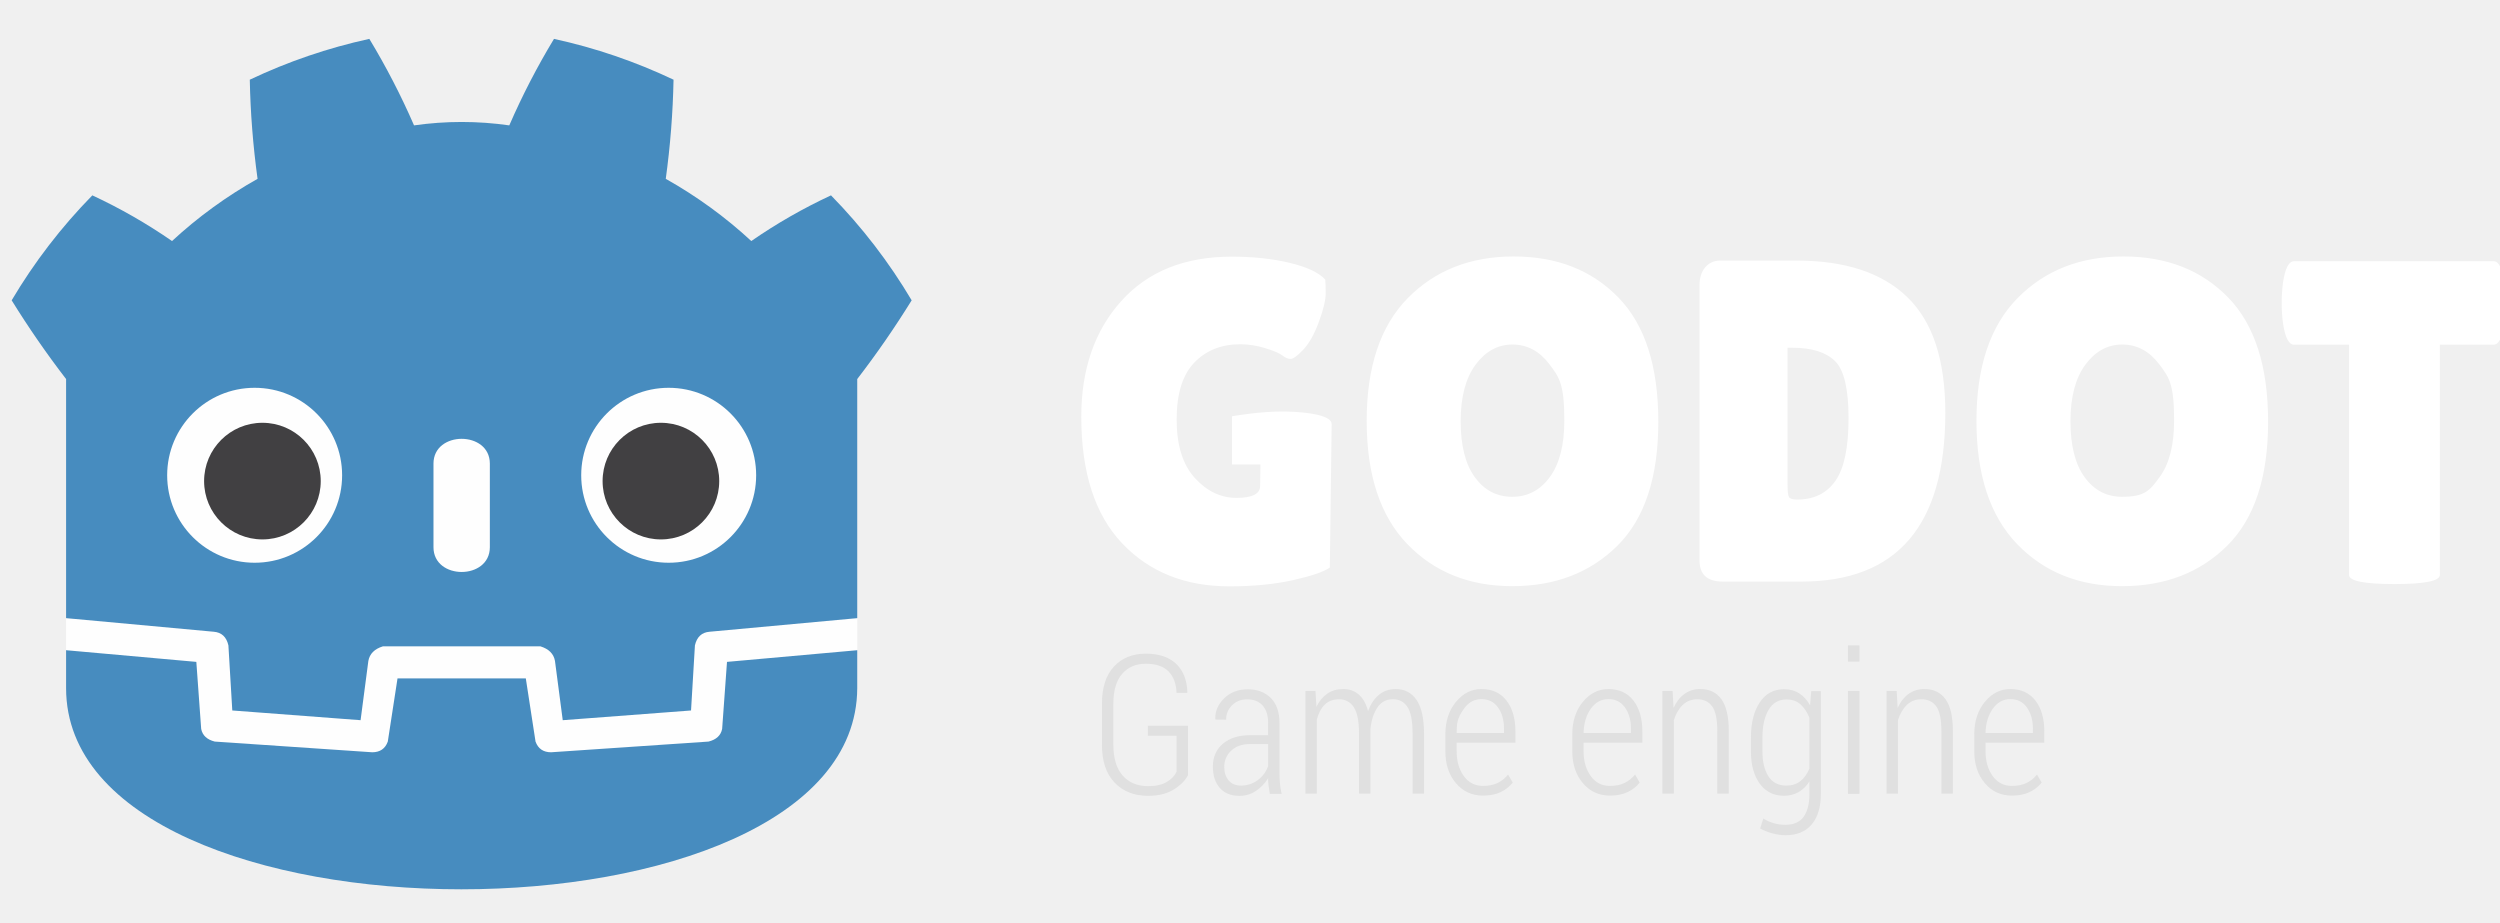
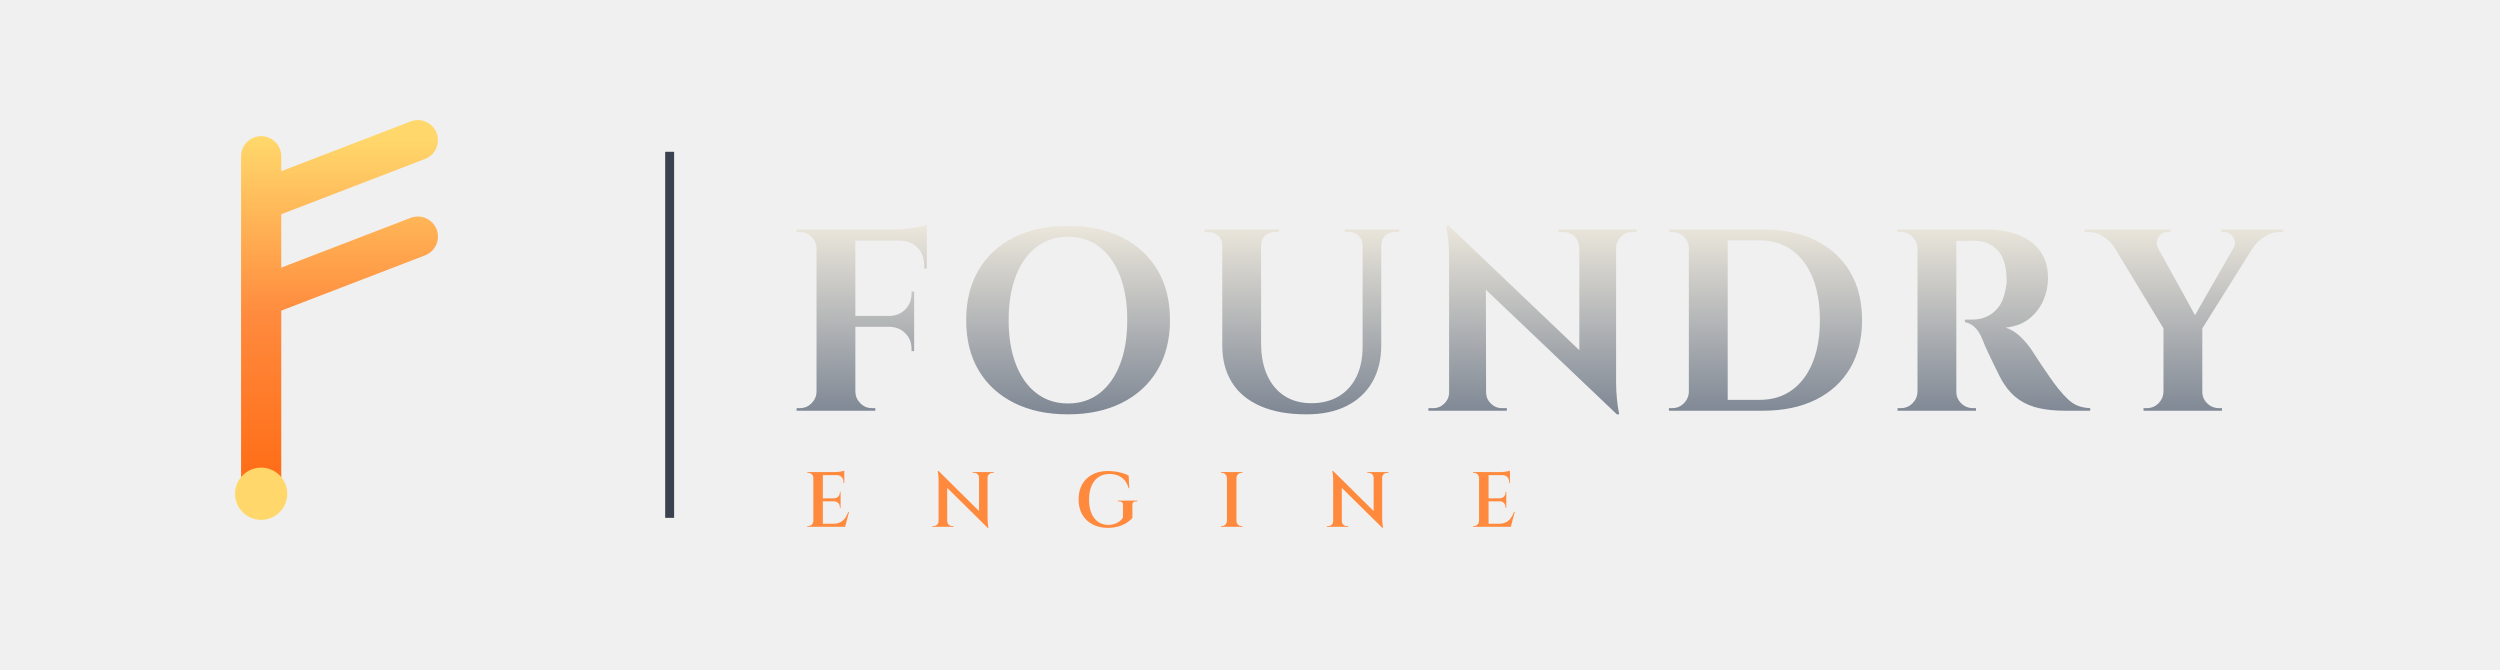
- <svg xmlns="http://www.w3.org/2000/svg" width="187" height="69">
-   <path fill="#fff" d="M96.116 30.781c-1.847-.029-3.96.356-3.96.356v3.605h2.125l-.024 1.606q0 .893-1.767.894-1.767-.001-3.12-1.493-1.358-1.495-1.356-4.372 0-2.884 1.32-4.255 1.32-1.372 3.448-1.372a6.3 6.3 0 0 1 1.852.292q.96.291 1.287.546c.217.176.422.258.618.258q.29.002.94-.685.654-.687 1.169-2.074c.342-.929.514-1.64.514-2.145 0-.501-.011-.847-.034-1.029q-.72-.788-2.66-1.252-1.936-.464-4.338-.463-5.282 0-8.265 3.327-2.986 3.328-2.985 8.644 0 6.244 3.051 9.467 3.055 3.224 8.028 3.223 2.674 0 4.75-.463 2.075-.462 2.762-.943l.137-10.734c0-.623-1.646-.906-3.492-.938m17.018-5.01q-1.645 0-2.762 1.509-1.114 1.509-1.114 4.234 0 2.73 1.064 4.186 1.063 1.46 2.795 1.46t2.812-1.478q1.081-1.473 1.082-4.218c.001-2.745-.373-3.237-1.116-4.22q-1.114-1.473-2.761-1.473m-.017 18.074q-4.819 0-7.856-3.153-3.033-3.156-3.033-9.21 0-6.056 3.068-9.178 3.07-3.12 7.924-3.12 4.854-.002 7.837 3.072c1.991 2.045 2.985 5.146 2.985 9.294q0 6.224-3.053 9.263-3.053 3.032-7.872 3.032M133.71 26.01v10.26q0 .717.104.907.103.189.616.189 1.888 0 2.865-1.408.978-1.404.976-4.68-.001-3.278-1.01-4.27-1.013-.996-3.208-.998zm-6.585 15.917V21.348q-.001-.858.43-1.359.427-.496 1.114-.497h5.728q5.454.001 8.281 2.747 2.832 2.742 2.832 8.642 0 12.622-10.772 12.622h-5.864q-1.749.001-1.75-1.577m31.623-16.155q-1.648 0-2.763 1.509-1.113 1.509-1.113 4.234 0 2.73 1.063 4.186 1.062 1.46 2.795 1.46c1.733 0 2.093-.492 2.813-1.478q1.08-1.473 1.081-4.218c.001-2.745-.372-3.237-1.115-4.22q-1.114-1.473-2.761-1.473m-.018 18.074q-4.819 0-7.854-3.153-3.036-3.156-3.036-9.21 0-6.056 3.069-9.178 3.07-3.12 7.925-3.12 4.853-.002 7.837 3.072c1.99 2.045 2.984 5.146 2.984 9.294q0 6.224-3.053 9.263-3.053 3.032-7.872 3.032m23.773-.842c0 .454-1.13.685-3.395.685q-3.396-.001-3.397-.685v-17.22h-4.115q-.584.001-.823-1.58a11 11 0 0 1-.101-1.542q-.001-.787.1-1.543c.16-1.05.435-1.58.824-1.58h14.92q.584.002.825 1.58a11.6 11.6 0 0 1 0 3.086q-.242 1.58-.824 1.579h-4.014z" />
-   <path fill="#e0e0e0" d="M88.866 57.973q-.284.585-1.048 1.069-.764.486-1.942.486-1.554.002-2.503-.987-.946-.983-.947-2.833v-3.073q0-1.808.895-2.776c.596-.64 1.395-.966 2.392-.966q1.462.002 2.265.764.8.765.837 2.128l-.013.04h-.796q-.041-1.042-.61-1.612-.568-.565-1.683-.566-1.128 0-1.782.765-.652.762-.651 2.215v3.091q0 1.507.702 2.3.701.785 1.894.785.873.001 1.398-.313.526-.312.732-.763v-2.692h-2.144v-.748h3.004zm3.95.789q.708.001 1.26-.406.55-.41.777-1.04v-1.661H93.49q-.87 0-1.393.493a1.6 1.6 0 0 0-.522 1.22q0 .616.327 1.006.327.389.915.388m2.165.62a20 20 0 0 1-.097-.652 4 4 0 0 1-.03-.518 3 3 0 0 1-.906.945q-.555.374-1.238.373-.952 0-1.47-.591-.517-.594-.518-1.603 0-1.07.751-1.707.753-.636 2.038-.636h1.342v-.943q-.001-.815-.41-1.28-.415-.457-1.152-.459-.687 0-1.133.441a1.46 1.46 0 0 0-.442 1.078l-.797-.007-.014-.042q-.033-.865.659-1.544.69-.678 1.77-.677 1.064 0 1.719.646.65.653.651 1.86v3.767q0 .412.037.795a5 5 0 0 0 .127.753zm3.415-7.698.072 1.191a2.46 2.46 0 0 1 .808-.989q.505-.345 1.186-.345.697 0 1.17.408.475.408.697 1.237.284-.766.805-1.207.524-.438 1.259-.438 1.01 0 1.566.818.557.819.557 2.518v4.485h-.857v-4.5q-.001-1.413-.384-1.987-.383-.573-1.093-.574-.745-.002-1.165.637-.417.639-.511 1.605v4.82h-.853v-4.497q0-1.381-.393-1.97a1.25 1.25 0 0 0-1.096-.59q-.674.001-1.083.409t-.585 1.119v5.528h-.853v-7.679zm12.414.61q-.801 0-1.317.73c-.516.73-.522 1.089-.536 1.805h3.542v-.328q0-.952-.446-1.58-.449-.628-1.243-.627m.12 7.218q-1.24 0-2.03-.933-.787-.931-.787-2.382V54.92q0-1.454.79-2.42.792-.96 1.907-.959 1.206 0 1.872.858.67.86.67 2.31v.842h-4.395v.639q0 1.115.532 1.856.534.741 1.442.74.631 0 1.09-.22a2.25 2.25 0 0 0 .783-.632l.349.604a2.5 2.5 0 0 1-.9.708q-.548.264-1.322.265m9.375-7.218q-.804 0-1.32.73-.512.73-.535 1.805h3.543V54.5q0-.952-.447-1.58-.446-.629-1.241-.627m.12 7.218q-1.243 0-2.03-.933-.79-.932-.79-2.382V54.92q.001-1.454.79-2.42.794-.96 1.91-.959 1.205 0 1.872.858.668.86.668 2.31v.842h-4.395v.639q0 1.115.535 1.856.53.741 1.44.74.632 0 1.088-.22a2.3 2.3 0 0 0 .787-.632l.347.604a2.5 2.5 0 0 1-.9.708q-.548.264-1.322.265m4.684-7.828.07 1.269q.306-.677.814-1.044a1.97 1.97 0 0 1 1.19-.368q1.028 0 1.576.763.552.764.551 2.374v4.684h-.858v-4.677q0-1.314-.384-1.845-.382-.534-1.113-.533-.655-.001-1.095.43-.441.426-.66 1.144v5.481h-.852v-7.678zm6.72 4.523q0 1.17.447 1.86.445.697 1.348.696.617.001 1.044-.335.424-.338.673-.935V53.69q-.24-.614-.655-.994-.415-.376-1.047-.377-.902 0-1.355.786-.456.79-.455 2.053zm-.86-1.05q0-1.631.66-2.62.659-.984 1.825-.984c.43 0 .81.105 1.132.316.324.207.592.51.807.895l.083-1.068h.723v7.686q0 1.475-.686 2.286c-.46.537-1.111.81-1.953.81q-.454-.001-.976-.14a4 4 0 0 1-.927-.365l.236-.748a2.9 2.9 0 0 0 .774.347 3 3 0 0 0 .879.124q.916 0 1.355-.587.44-.592.44-1.727v-.93a2.3 2.3 0 0 1-.802.795 2.15 2.15 0 0 1-1.1.276q-1.157 0-1.813-.906-.657-.905-.658-2.41zm8.12 4.226h-.862v-7.7h.862zm0-9.892h-.862v-1.213h.862zm2.782 2.193.07 1.269q.307-.677.813-1.044a2 2 0 0 1 1.19-.368q1.03 0 1.58.763.55.764.549 2.374v4.684h-.858v-4.677q0-1.314-.384-1.845-.383-.534-1.114-.533-.654-.001-1.093.43-.441.426-.66 1.144v5.481h-.853v-7.678zm8.499.61q-.804 0-1.317.73-.514.73-.537 1.805h3.543V54.5q0-.952-.446-1.58-.447-.629-1.243-.627m.122 7.218q-1.245 0-2.03-.933-.789-.932-.788-2.382V54.92q0-1.454.79-2.42.792-.96 1.906-.959 1.207 0 1.875.858.666.86.667 2.31v.842h-4.396v.639q.002 1.115.534 1.856.531.741 1.442.74.63 0 1.087-.22a2.25 2.25 0 0 0 .787-.632l.348.604a2.5 2.5 0 0 1-.9.708q-.548.264-1.322.265" />
-   <g fill="#fefefe" transform="translate(-2.69 -2.69)scale(.0727)">
-     <path d="M105 673v33q407 354 814 0v-33z" />
-     <path fill="#478cbf" d="m105 673 152 14q12 1 15 14l4 67 132 10 8-61q2-11 15-15h162q13 4 15 15l8 61 132-10 4-67q3-13 15-14l152-14V427q30-39 56-81-35-59-83-108-43 20-82 47-40-37-88-64 7-51 8-102-59-28-123-42-26 43-46 89-49-7-98 0-20-46-46-89-64 14-123 42 1 51 8 102-48 27-88 64-39-27-82-47-48 49-83 108 26 42 56 81zm0 33v39c0 276 813 276 814 0v-39l-134 12-5 69q-2 10-14 13l-162 11q-12 0-16-11l-10-65H446l-10 65q-4 11-16 11l-162-11q-12-3-14-13l-5-69z" />
-     <path d="M483 600c0 34 58 34 58 0v-86c0-34-58-34-58 0z" />
-     <circle cx="725" cy="526" r="90" />
-     <circle cx="299" cy="526" r="90" />
+ <svg xmlns="http://www.w3.org/2000/svg" aria-label="Foundry Engine" viewBox="0 0 560 150">
+   <defs>
+     <linearGradient id="a" x1="0" x2="0" y1="0" y2="1">
+       <stop offset="0" stop-color="#ffd76b" />
+       <stop offset=".5" stop-color="#ff8a3d" />
+       <stop offset="1" stop-color="#ff6a13" />
+     </linearGradient>
+     <linearGradient id="b" x1="0" x2="0" y1="0" y2="1">
+       <stop offset="0" stop-color="#ece7dc" />
+       <stop offset="1" stop-color="#7e8794" />
+     </linearGradient>
+   </defs>
+   <g transform="matrix(.9 0 0 .9 18 17)">
+     <path fill="none" stroke="url(#a)" stroke-linecap="round" stroke-linejoin="round" stroke-width="10" d="M45 20 45 104M45 31 84 16M45 55 84 40" />
+     <circle cx="45" cy="104" r="6.5" fill="#ffd76b" />
  </g>
-   <g fill="#414042" transform="translate(-2.69 -2.69)scale(.0727)">
-     <circle cx="307" cy="532" r="60" />
-     <circle cx="717" cy="532" r="60" />
-   </g>
+   <path stroke="#3a4250" stroke-width="2" d="M150 34 150 116" />
+   <path fill="url(#b)" d="M 11.9 -70 L 26.9 -70 L 26.9 0 L 11.9 0 L 11.9 -70 M 26.6 -36.6 L 49.6 -36.6 L 49.6 -32.4 L 26.6 -32.4 L 26.6 -36.6 M 26.6 -70 L 54.5 -70 L 54.5 -65.7 L 26.6 -65.7 L 26.6 -70 M 40.1 -32.6 L 49.6 -32.6 L 49.6 -23 L 48.6 -23 L 48.6 -23.8 Q 48.6 -27.5 46.2 -29.9 Q 43.8 -32.3 40.1 -32.4 L 40.1 -32.4 L 40.1 -32.6 M 48.6 -46 L 49.6 -46 L 49.6 -36.4 L 40.1 -36.4 L 40.1 -36.6 Q 43.8 -36.7 46.2 -39.15 Q 48.6 -41.6 48.6 -45.3 L 48.6 -45.3 L 48.6 -46 M 43.7 -66 L 54.5 -66 L 54.5 -54.9 L 53.5 -54.9 L 53.5 -55.9 Q 53.5 -60.4 50.85 -63.05 Q 48.2 -65.7 43.7 -65.7 L 43.7 -65.7 L 43.7 -66 M 54.5 -71.8 L 54.5 -71.8 L 54.5 -68.9 L 42.3 -70 Q 44.5 -70 46.95 -70.3 Q 49.4 -70.6 51.5 -71 Q 53.6 -71.4 54.5 -71.8 M 11.9 -7.3 L 12.2 -7.3 L 12.2 0 L 4.2 0 L 4.2 -1 Q 4.2 -1 4.85 -1 Q 5.5 -1 5.5 -1 L 5.5 -1 Q 8.1 -1 9.95 -2.85 Q 11.8 -4.7 11.9 -7.3 L 11.9 -7.3 M 12.2 -70 L 12.2 -62.7 L 11.9 -62.7 Q 11.8 -65.3 9.95 -67.15 Q 8.1 -69 5.5 -69 L 5.5 -69 Q 5.5 -69 4.85 -69 Q 4.2 -69 4.2 -69 L 4.2 -69 L 4.2 -70 L 12.2 -70 M 26.6 0 L 26.6 -7.3 L 26.9 -7.3 Q 27 -4.7 28.85 -2.85 Q 30.7 -1 33.3 -1 L 33.3 -1 Q 33.3 -1 33.9 -1 Q 34.5 -1 34.6 -1 L 34.6 -1 L 34.6 0 L 26.6 0 M 109 -71.4 L 109 -71.4 Q 121 -71.4 129.85 -66.95 Q 138.7 -62.5 143.55 -54.4 Q 148.4 -46.3 148.4 -35 L 148.4 -35 Q 148.4 -23.8 143.55 -15.65 Q 138.7 -7.5 129.85 -3.05 Q 121 1.4 109 1.4 L 109 1.4 Q 97 1.4 88.15 -3.05 Q 79.3 -7.5 74.5 -15.6 Q 69.7 -23.7 69.7 -35 L 69.7 -35 Q 69.7 -46.2 74.5 -54.35 Q 79.3 -62.5 88.15 -66.95 Q 97 -71.4 109 -71.4 M 109 -2.8 L 109 -2.8 Q 116.1 -2.8 121.2 -6.75 Q 126.3 -10.7 129.1 -17.9 Q 131.9 -25.1 131.9 -35 L 131.9 -35 Q 131.9 -44.9 129.1 -52.1 Q 126.3 -59.3 121.2 -63.25 Q 116.1 -67.2 109 -67.2 L 109 -67.2 Q 102 -67.2 96.85 -63.25 Q 91.7 -59.3 88.9 -52.1 Q 86.1 -44.9 86.1 -35 L 86.1 -35 Q 86.1 -25.1 88.9 -17.9 Q 91.7 -10.7 96.85 -6.75 Q 102 -2.8 109 -2.8 M 168.6 -70 L 183.6 -70 L 183.6 -26 Q 183.6 -18.9 185.95 -13.7 Q 188.3 -8.5 192.65 -5.7 Q 197 -2.9 203 -2.9 L 203 -2.9 Q 209.1 -2.9 213.55 -5.55 Q 218 -8.2 220.4 -13.1 Q 222.8 -18 222.8 -24.7 L 222.8 -24.7 L 222.8 -70 L 230 -70 L 230 -25.3 Q 230 -17.1 226.55 -11.1 Q 223.1 -5.1 216.65 -1.85 Q 210.2 1.4 201.1 1.4 L 201.1 1.4 Q 190.5 1.4 183.2 -1.85 Q 175.9 -5.1 172.25 -11.05 Q 168.6 -17 168.6 -25.2 L 168.6 -25.2 L 168.6 -70 M 161.7 -70 L 168.9 -70 L 168.9 -64 L 168.6 -64 Q 168.6 -66.2 167.05 -67.6 Q 165.5 -69 163.3 -69 L 163.3 -69 Q 163.3 -69 162.5 -69 Q 161.7 -69 161.7 -69 L 161.7 -69 L 161.7 -70 M 183.4 -70 L 190.5 -70 L 190.5 -69 Q 190.5 -69 189.7 -69 Q 188.9 -69 188.9 -69 L 188.9 -69 Q 186.7 -69 185.15 -67.6 Q 183.6 -66.2 183.6 -64 L 183.6 -64 L 183.4 -64 L 183.4 -70 M 215.9 -70 L 223.1 -70 L 223.1 -64 L 222.8 -64 Q 222.8 -66.2 221.25 -67.6 Q 219.7 -69 217.5 -69 L 217.5 -69 Q 217.5 -69 216.7 -69 Q 215.9 -69 215.9 -69 L 215.9 -69 L 215.9 -70 M 229.8 -70 L 236.9 -70 L 236.9 -69 Q 236.9 -69 236.1 -69 Q 235.3 -69 235.3 -69 L 235.3 -69 Q 233.1 -69 231.55 -67.6 Q 230 -66.2 230 -64 L 230 -64 L 229.8 -64 L 229.8 -70 M 257.2 -59.3 L 256 -71.5 L 319.8 -10.7 L 321 1.4 L 257.2 -59.3 M 256.2 -7.1 L 256.5 -7.1 L 256.5 0 L 248.2 0 L 248.2 -1 Q 248.2 -1 249.1 -1 Q 250 -1 250.1 -1 L 250.1 -1 Q 252.6 -1 254.4 -2.8 Q 256.2 -4.6 256.2 -7.1 L 256.2 -7.1 M 270.2 -7.1 L 270.5 -7.1 Q 270.5 -4.6 272.3 -2.8 Q 274.1 -1 276.6 -1 L 276.6 -1 Q 276.7 -1 277.6 -1 Q 278.5 -1 278.5 -1 L 278.5 -1 L 278.5 0 L 270.2 0 L 270.2 -7.1 M 255 -71.5 L 256 -71.5 L 270.4 -56.2 L 270.5 0 L 256.2 0 L 256.2 -59 Q 256.2 -64.6 255.6 -68.05 Q 255 -71.5 255 -71.5 L 255 -71.5 M 306.5 -70 L 320.7 -70 L 320.7 -11.4 Q 320.7 -7.7 321 -4.75 Q 321.3 -1.8 321.6 -0.2 Q 321.9 1.4 321.9 1.4 L 321.9 1.4 L 321 1.4 L 306.5 -14.8 L 306.5 -70 M 320.4 -70 L 328.7 -70 L 328.7 -69 Q 328.7 -69 327.8 -69 Q 326.9 -69 326.9 -69 L 326.9 -69 Q 324.4 -69 322.6 -67.25 Q 320.8 -65.5 320.7 -62.9 L 320.7 -62.9 L 320.4 -62.9 L 320.4 -70 M 298.4 -69 L 298.4 -70 L 306.7 -70 L 306.7 -62.9 L 306.5 -62.9 Q 306.4 -65.5 304.65 -67.25 Q 302.9 -69 300.3 -69 L 300.3 -69 Q 300.3 -69 299.4 -69 Q 298.5 -69 298.4 -69 L 298.4 -69 M 352.5 -70 L 377.4 -70 Q 389.2 -70 397.8 -65.75 Q 406.4 -61.5 411.05 -53.65 Q 415.7 -45.8 415.7 -35 L 415.7 -35 Q 415.7 -24.2 411.05 -16.35 Q 406.4 -8.5 397.8 -4.25 Q 389.2 0 377.4 0 L 377.4 0 L 353.6 0 L 353.5 -4.2 Q 356.4 -4.2 359.55 -4.2 Q 362.7 -4.2 365.7 -4.2 Q 368.7 -4.2 371.05 -4.2 Q 373.4 -4.2 374.8 -4.2 Q 376.2 -4.2 376.2 -4.2 L 376.2 -4.2 Q 383.4 -4.2 388.6 -7.95 Q 393.8 -11.7 396.6 -18.6 Q 399.4 -25.5 399.4 -35 L 399.4 -35 Q 399.4 -44.5 396.6 -51.4 Q 393.8 -58.3 388.6 -62.05 Q 383.4 -65.8 376.2 -65.8 L 376.2 -65.8 Q 376.2 -65.8 374.75 -65.8 Q 373.3 -65.8 370.8 -65.8 Q 368.3 -65.8 365.2 -65.8 Q 362.1 -65.8 358.8 -65.8 Q 355.5 -65.8 352.5 -65.8 L 352.5 -65.8 L 352.5 -70 M 348.8 -70 L 363.8 -70 L 363.8 0 L 348.8 0 L 348.8 -70 M 348.8 -7.3 L 349.1 -7.3 L 349.1 0 L 341.1 0 L 341.1 -1 Q 341.1 -1 341.75 -1 Q 342.4 -1 342.4 -1 L 342.4 -1 Q 345 -1 346.85 -2.85 Q 348.7 -4.7 348.8 -7.3 L 348.8 -7.3 M 349.1 -70 L 349.1 -62.7 L 348.8 -62.7 Q 348.8 -65.3 346.9 -67.15 Q 345 -69 342.4 -69 L 342.4 -69 Q 342.4 -69 341.8 -69 Q 341.2 -69 341.2 -69 L 341.2 -69 L 341.1 -70 L 349.1 -70 M 450.8 -70 L 450.8 -70 L 463.7 -70 Q 468.2 -70 472.5 -69 Q 476.8 -68 480.15 -65.8 Q 483.5 -63.6 485.5 -60 Q 487.5 -56.4 487.5 -51.1 L 487.5 -51.1 Q 487.5 -46.9 485.75 -42.75 Q 484 -38.6 480.4 -35.65 Q 476.8 -32.7 471.1 -32.1 L 471.1 -32.1 Q 474.3 -31.1 476.95 -28.5 Q 479.6 -25.9 481.3 -23.3 L 481.3 -23.3 Q 481.4 -23.1 482.45 -21.5 Q 483.5 -19.9 485.05 -17.55 Q 486.6 -15.2 488.3 -12.8 Q 490 -10.4 491.4 -8.6 L 491.4 -8.6 Q 493.6 -5.9 495.4 -4.25 Q 497.2 -2.6 499.2 -1.85 Q 501.2 -1.1 503.8 -1 L 503.8 -1 L 503.8 0 L 494 0 Q 488.6 0 484.2 -0.95 Q 479.8 -1.9 476.4 -4.2 Q 473 -6.5 470.5 -10.4 L 470.5 -10.4 Q 469.7 -11.6 468.75 -13.45 Q 467.8 -15.3 466.8 -17.4 Q 465.8 -19.5 464.85 -21.45 Q 463.9 -23.4 463.2 -25 Q 462.5 -26.6 462.2 -27.5 L 462.2 -27.5 Q 460.9 -30.7 459.15 -32.3 Q 457.4 -33.9 455.4 -34.2 L 455.4 -34.2 L 455.4 -35.2 Q 455.7 -35.2 456.6 -35.2 Q 457.5 -35.2 458.5 -35.2 L 458.5 -35.2 Q 461.2 -35.2 463.75 -36.3 Q 466.3 -37.4 468.3 -39.9 Q 470.3 -42.4 471.1 -46.8 L 471.1 -46.8 Q 471.3 -47.7 471.45 -48.9 Q 471.6 -50.1 471.5 -51.6 L 471.5 -51.6 Q 471.2 -58.8 467.9 -62.15 Q 464.6 -65.5 459.7 -65.6 L 459.7 -65.6 Q 458.3 -65.7 456.65 -65.65 Q 455 -65.6 453.65 -65.6 Q 452.3 -65.6 451.8 -65.6 L 451.8 -65.6 Q 451.8 -65.7 451.55 -66.75 Q 451.3 -67.8 451.05 -68.9 Q 450.8 -70 450.8 -70 M 437.1 -70 L 452.1 -70 L 452.1 0 L 437.1 0 L 437.1 -70 M 437.1 -7.3 L 437.4 -7.3 L 437.4 0 L 429.4 0 L 429.4 -1 Q 429.5 -1 430.05 -1 Q 430.6 -1 430.7 -1 L 430.7 -1 Q 433.3 -1 435.15 -2.85 Q 437 -4.7 437.1 -7.3 L 437.1 -7.3 M 437.4 -70 L 437.4 -62.7 L 437.1 -62.7 Q 437 -65.3 435.15 -67.15 Q 433.3 -69 430.7 -69 L 430.7 -69 Q 430.6 -69 430.05 -69 Q 429.5 -69 429.4 -69 L 429.4 -69 L 429.4 -70 L 437.4 -70 M 451.8 0 L 451.8 -7.3 L 452.1 -7.3 Q 452.1 -4.7 454 -2.85 Q 455.9 -1 458.5 -1 L 458.5 -1 Q 458.7 -1 459.2 -1 Q 459.7 -1 459.7 -1 L 459.7 -1 L 459.7 0 L 451.8 0 M 509 -69.9 L 526.1 -69.9 L 546.6 -32.7 L 532.4 -31.3 L 509 -69.9 M 532.1 -32.2 L 547.1 -32.2 L 547.1 0 L 532.1 0 L 532.1 -32.2 M 541 -31.2 L 563.2 -69.9 L 571 -69.9 L 546.1 -30.2 L 541 -31.2 M 566.8 -63.1 L 559.1 -62.8 Q 560 -64.2 559.6 -65.65 Q 559.2 -67.1 558.1 -68.05 Q 557 -69 555.6 -69 L 555.6 -69 Q 555.6 -69 555 -69 Q 554.4 -69 554.4 -69 L 554.4 -69 L 554.4 -70 L 578.3 -70 L 578.3 -69 L 576.9 -69 Q 573.8 -69 571.05 -67.2 Q 568.3 -65.4 566.8 -63.1 L 566.8 -63.1 M 530 -62.8 L 530 -62.8 L 513.1 -63.1 Q 511.7 -65.4 509 -67.2 Q 506.3 -69 503.1 -69 L 503.1 -69 L 501.7 -69 L 501.7 -70 L 534.8 -70 L 534.8 -69 Q 534.8 -69 534.15 -69 Q 533.5 -69 533.5 -69 L 533.5 -69 Q 531.3 -69 530.15 -66.95 Q 529 -64.9 530 -62.8 M 532.1 -7.3 L 532.4 -7.3 L 532.4 0 L 524.4 0 L 524.4 -1 Q 524.4 -1 525 -1 Q 525.6 -1 525.7 -1 L 525.7 -1 Q 528.3 -1 530.15 -2.85 Q 532 -4.7 532.1 -7.3 L 532.1 -7.3 M 546.8 0 L 546.8 -7.3 L 547.1 -7.3 Q 547.1 -4.7 549 -2.85 Q 550.9 -1 553.5 -1 L 553.5 -1 Q 553.5 -1 554.1 -1 Q 554.7 -1 554.7 -1 L 554.7 -1 L 554.7 0 L 546.8 0" transform="matrix(.58 0 0 .58 176 92)" />
+   <path fill="#ff8a3d" d="M 12.5 -70 L 24.7 -70 L 24.7 0 L 12.5 0 L 12.5 -70 M 24.4 -3.9 L 51.2 -3.9 L 52.9 0 L 24.4 0 L 24.4 -3.9 M 24.4 -36.4 L 47.4 -36.4 L 47.4 -32.6 L 24.4 -32.6 L 24.4 -36.4 M 24.4 -70 L 52.1 -70 L 52.1 -66.1 L 24.4 -66.1 L 24.4 -70 M 57.2 -19 L 58.2 -19 L 53.2 0 L 34.5 0 L 38.1 -3.9 Q 43.2 -3.9 46.9 -5.75 Q 50.6 -7.6 53.1 -11.05 Q 55.6 -14.5 57.2 -19 L 57.2 -19 M 39.1 -32.8 L 47.4 -32.8 L 47.4 -24.2 L 46.4 -24.2 L 46.4 -25.3 Q 46.4 -28.4 44.3 -30.5 Q 42.2 -32.6 39.1 -32.6 L 39.1 -32.6 L 39.1 -32.8 M 46.4 -44.8 L 47.4 -44.8 L 47.4 -36.2 L 39.1 -36.2 L 39.1 -36.4 Q 42.2 -36.5 44.3 -38.6 Q 46.4 -40.7 46.4 -43.8 L 46.4 -43.8 L 46.4 -44.8 M 42.3 -66.4 L 52.1 -66.4 L 52.1 -56 L 51.1 -56 L 51.1 -57.4 Q 51.1 -61.2 48.7 -63.65 Q 46.3 -66.1 42.3 -66.2 L 42.3 -66.2 L 42.3 -66.4 M 52.1 -71.8 L 52.1 -71.8 L 52.1 -68.9 L 39.9 -70 Q 42.1 -70 44.55 -70.3 Q 47 -70.6 49.1 -71 Q 51.2 -71.4 52.1 -71.8 M 12.5 -7.3 L 12.8 -7.3 L 12.8 0 L 4.8 0 L 4.8 -1 Q 4.8 -1 5.45 -1 Q 6.1 -1 6.1 -1 L 6.1 -1 Q 8.7 -1 10.55 -2.85 Q 12.4 -4.7 12.5 -7.3 L 12.5 -7.3 M 12.8 -70 L 12.8 -62.7 L 12.5 -62.7 Q 12.4 -65.3 10.55 -67.15 Q 8.7 -69 6.1 -69 L 6.1 -69 Q 6.1 -69 5.45 -69 Q 4.8 -69 4.8 -69 L 4.8 -69 L 4.8 -70 L 12.8 -70 M 173.8 -59.7 L 172.7 -71.5 L 234.6 -10.3 L 235.7 1.4 L 173.8 -59.7 M 172.8 -7.1 L 173.1 -7.1 L 173.1 0 L 164.8 0 L 164.8 -1 Q 164.8 -1 165.7 -1 Q 166.6 -1 166.7 -1 L 166.7 -1 Q 169.2 -1 171 -2.8 Q 172.8 -4.6 172.8 -7.1 L 172.8 -7.1 M 183.6 -7.1 L 183.9 -7.1 Q 183.9 -4.6 185.7 -2.8 Q 187.5 -1 190 -1 L 190 -1 Q 190.1 -1 191 -1 Q 191.9 -1 191.9 -1 L 191.9 -1 L 191.9 0 L 183.6 0 L 183.6 -7.1 M 171.7 -71.5 L 172.7 -71.5 L 183.8 -59.4 L 183.9 0 L 172.8 0 L 172.8 -59 Q 172.8 -64.4 172.25 -67.95 Q 171.7 -71.5 171.7 -71.5 L 171.7 -71.5 M 224.6 -70 L 235.5 -70 L 235.5 -11.4 Q 235.5 -7.8 235.8 -4.9 Q 236.1 -2 236.35 -0.3 Q 236.6 1.4 236.6 1.4 L 236.6 1.4 L 235.7 1.4 L 224.6 -11.1 L 224.6 -70 M 235.2 -70 L 243.5 -70 L 243.5 -69 Q 243.5 -69 242.6 -69 Q 241.7 -69 241.7 -69 L 241.7 -69 Q 239.2 -69 237.4 -67.25 Q 235.6 -65.5 235.5 -62.9 L 235.5 -62.9 L 235.2 -62.9 L 235.2 -70 M 216.5 -69 L 216.5 -70 L 224.8 -70 L 224.8 -62.9 L 224.6 -62.9 Q 224.5 -65.5 222.75 -67.25 Q 221 -69 218.4 -69 L 218.4 -69 Q 218.4 -69 217.5 -69 Q 216.6 -69 216.5 -69 L 216.5 -69 M 420.9 -28 L 420.9 -28 L 420.9 -11.5 Q 418.6 -8.5 414.15 -5.5 Q 409.7 -2.5 403.4 -0.55 Q 397.1 1.4 389.1 1.4 L 389.1 1.4 Q 378.1 1.3 369.7 -3.15 Q 361.3 -7.6 356.65 -15.75 Q 352 -23.9 352 -35.1 L 352 -35.1 Q 352 -46.1 356.6 -54.3 Q 361.2 -62.5 369.7 -66.95 Q 378.2 -71.4 389.5 -71.4 L 389.5 -71.4 Q 395 -71.4 399.95 -70.6 Q 404.9 -69.8 409.05 -68.45 Q 413.2 -67.1 416.1 -65.5 L 416.1 -65.5 L 416.9 -49.4 L 416 -49.4 Q 414.2 -55.9 410.65 -59.85 Q 407.1 -63.8 402.2 -65.7 Q 397.3 -67.6 391.6 -67.6 L 391.6 -67.6 Q 383.3 -67.6 377.45 -63.55 Q 371.6 -59.5 368.5 -52.15 Q 365.4 -44.8 365.4 -34.7 L 365.4 -34.7 Q 365.4 -24.9 368.35 -17.65 Q 371.3 -10.4 376.85 -6.45 Q 382.4 -2.5 390 -2.4 L 390 -2.4 Q 394 -2.4 397.6 -3.5 Q 401.2 -4.6 404.15 -6.75 Q 407.1 -8.9 408.8 -11.9 L 408.8 -11.9 L 408.9 -28 Q 408.9 -32.5 403.8 -32.5 L 403.8 -32.5 L 402.2 -32.5 L 402.2 -33.5 L 427.4 -33.5 L 427.4 -32.5 L 425.9 -32.5 Q 420.7 -32.5 420.9 -28 M 541.9 -70 L 554.1 -70 L 554.1 0 L 541.9 0 L 541.9 -70 M 541.9 -7.3 L 542.2 -7.3 L 542.2 0 L 534.2 0 L 534.2 -1 Q 534.2 -1 534.85 -1 Q 535.5 -1 535.5 -1 L 535.5 -1 Q 538.1 -1 539.95 -2.85 Q 541.8 -4.7 541.9 -7.3 L 541.9 -7.3 M 542.2 -70 L 542.2 -62.7 L 541.9 -62.7 Q 541.8 -65.3 539.95 -67.15 Q 538.1 -69 535.5 -69 L 535.5 -69 Q 535.5 -69 534.85 -69 Q 534.2 -69 534.2 -69 L 534.2 -69 L 534.2 -70 L 542.2 -70 M 553.8 0 L 553.8 -7.3 L 554.1 -7.3 Q 554.2 -4.7 556.05 -2.85 Q 557.9 -1 560.5 -1 L 560.5 -1 Q 560.5 -1 561.1 -1 Q 561.7 -1 561.8 -1 L 561.8 -1 L 561.8 0 L 553.8 0 M 554.1 -62.7 L 553.8 -62.7 L 553.8 -70 L 561.8 -70 L 561.8 -69 Q 561.7 -69 561.1 -69 Q 560.5 -69 560.5 -69 L 560.5 -69 Q 557.9 -69 556.05 -67.15 Q 554.2 -65.3 554.1 -62.7 L 554.1 -62.7 M 678.9 -59.7 L 677.8 -71.5 L 739.7 -10.3 L 740.8 1.4 L 678.9 -59.7 M 677.9 -7.1 L 678.2 -7.1 L 678.2 0 L 669.9 0 L 669.9 -1 Q 669.9 -1 670.8 -1 Q 671.7 -1 671.8 -1 L 671.8 -1 Q 674.3 -1 676.1 -2.8 Q 677.9 -4.6 677.9 -7.1 L 677.9 -7.1 M 688.7 -7.1 L 689 -7.1 Q 689 -4.6 690.8 -2.8 Q 692.6 -1 695.1 -1 L 695.1 -1 Q 695.2 -1 696.1 -1 Q 697 -1 697 -1 L 697 -1 L 697 0 L 688.7 0 L 688.7 -7.1 M 676.8 -71.5 L 677.8 -71.5 L 688.9 -59.4 L 689 0 L 677.9 0 L 677.9 -59 Q 677.9 -64.4 677.35 -67.95 Q 676.8 -71.5 676.8 -71.5 L 676.8 -71.5 M 729.7 -70 L 740.6 -70 L 740.6 -11.4 Q 740.6 -7.8 740.9 -4.9 Q 741.2 -2 741.45 -0.3 Q 741.7 1.4 741.7 1.4 L 741.7 1.4 L 740.8 1.4 L 729.7 -11.1 L 729.7 -70 M 740.3 -70 L 748.6 -70 L 748.6 -69 Q 748.6 -69 747.7 -69 Q 746.8 -69 746.8 -69 L 746.8 -69 Q 744.3 -69 742.5 -67.25 Q 740.7 -65.5 740.6 -62.9 L 740.6 -62.9 L 740.3 -62.9 L 740.3 -70 M 721.6 -69 L 721.6 -70 L 729.9 -70 L 729.9 -62.9 L 729.7 -62.9 Q 729.6 -65.5 727.85 -67.25 Q 726.1 -69 723.5 -69 L 723.5 -69 Q 723.5 -69 722.6 -69 Q 721.7 -69 721.6 -69 L 721.6 -69 M 864.6 -70 L 876.8 -70 L 876.8 0 L 864.6 0 L 864.6 -70 M 876.5 -3.9 L 903.3 -3.9 L 905 0 L 876.5 0 L 876.5 -3.9 M 876.5 -36.4 L 899.5 -36.4 L 899.5 -32.6 L 876.5 -32.6 L 876.5 -36.4 M 876.5 -70 L 904.2 -70 L 904.2 -66.1 L 876.5 -66.1 L 876.5 -70 M 909.3 -19 L 910.3 -19 L 905.3 0 L 886.6 0 L 890.2 -3.9 Q 895.3 -3.9 899 -5.75 Q 902.7 -7.6 905.2 -11.05 Q 907.7 -14.5 909.3 -19 L 909.3 -19 M 891.2 -32.8 L 899.5 -32.8 L 899.5 -24.2 L 898.5 -24.2 L 898.5 -25.3 Q 898.5 -28.4 896.4 -30.5 Q 894.3 -32.6 891.2 -32.6 L 891.2 -32.6 L 891.2 -32.8 M 898.5 -44.8 L 899.5 -44.8 L 899.5 -36.2 L 891.2 -36.2 L 891.2 -36.4 Q 894.3 -36.5 896.4 -38.6 Q 898.5 -40.7 898.5 -43.8 L 898.5 -43.8 L 898.5 -44.8 M 894.4 -66.4 L 904.2 -66.4 L 904.2 -56 L 903.2 -56 L 903.2 -57.4 Q 903.2 -61.2 900.8 -63.65 Q 898.4 -66.1 894.4 -66.2 L 894.4 -66.2 L 894.4 -66.4 M 904.2 -71.8 L 904.2 -71.8 L 904.2 -68.9 L 892 -70 Q 894.2 -70 896.65 -70.3 Q 899.1 -70.6 901.2 -71 Q 903.3 -71.4 904.2 -71.8 M 864.6 -7.3 L 864.9 -7.3 L 864.9 0 L 856.9 0 L 856.9 -1 Q 856.9 -1 857.55 -1 Q 858.2 -1 858.2 -1 L 858.2 -1 Q 860.8 -1 862.65 -2.85 Q 864.5 -4.7 864.6 -7.3 L 864.6 -7.3 M 864.9 -70 L 864.9 -62.7 L 864.6 -62.7 Q 864.5 -65.3 862.65 -67.15 Q 860.8 -69 858.2 -69 L 858.2 -69 Q 858.2 -69 857.55 -69 Q 856.9 -69 856.9 -69 L 856.9 -69 L 856.9 -70 L 864.9 -70" transform="translate(180 118)scale(.175)" />
</svg>
